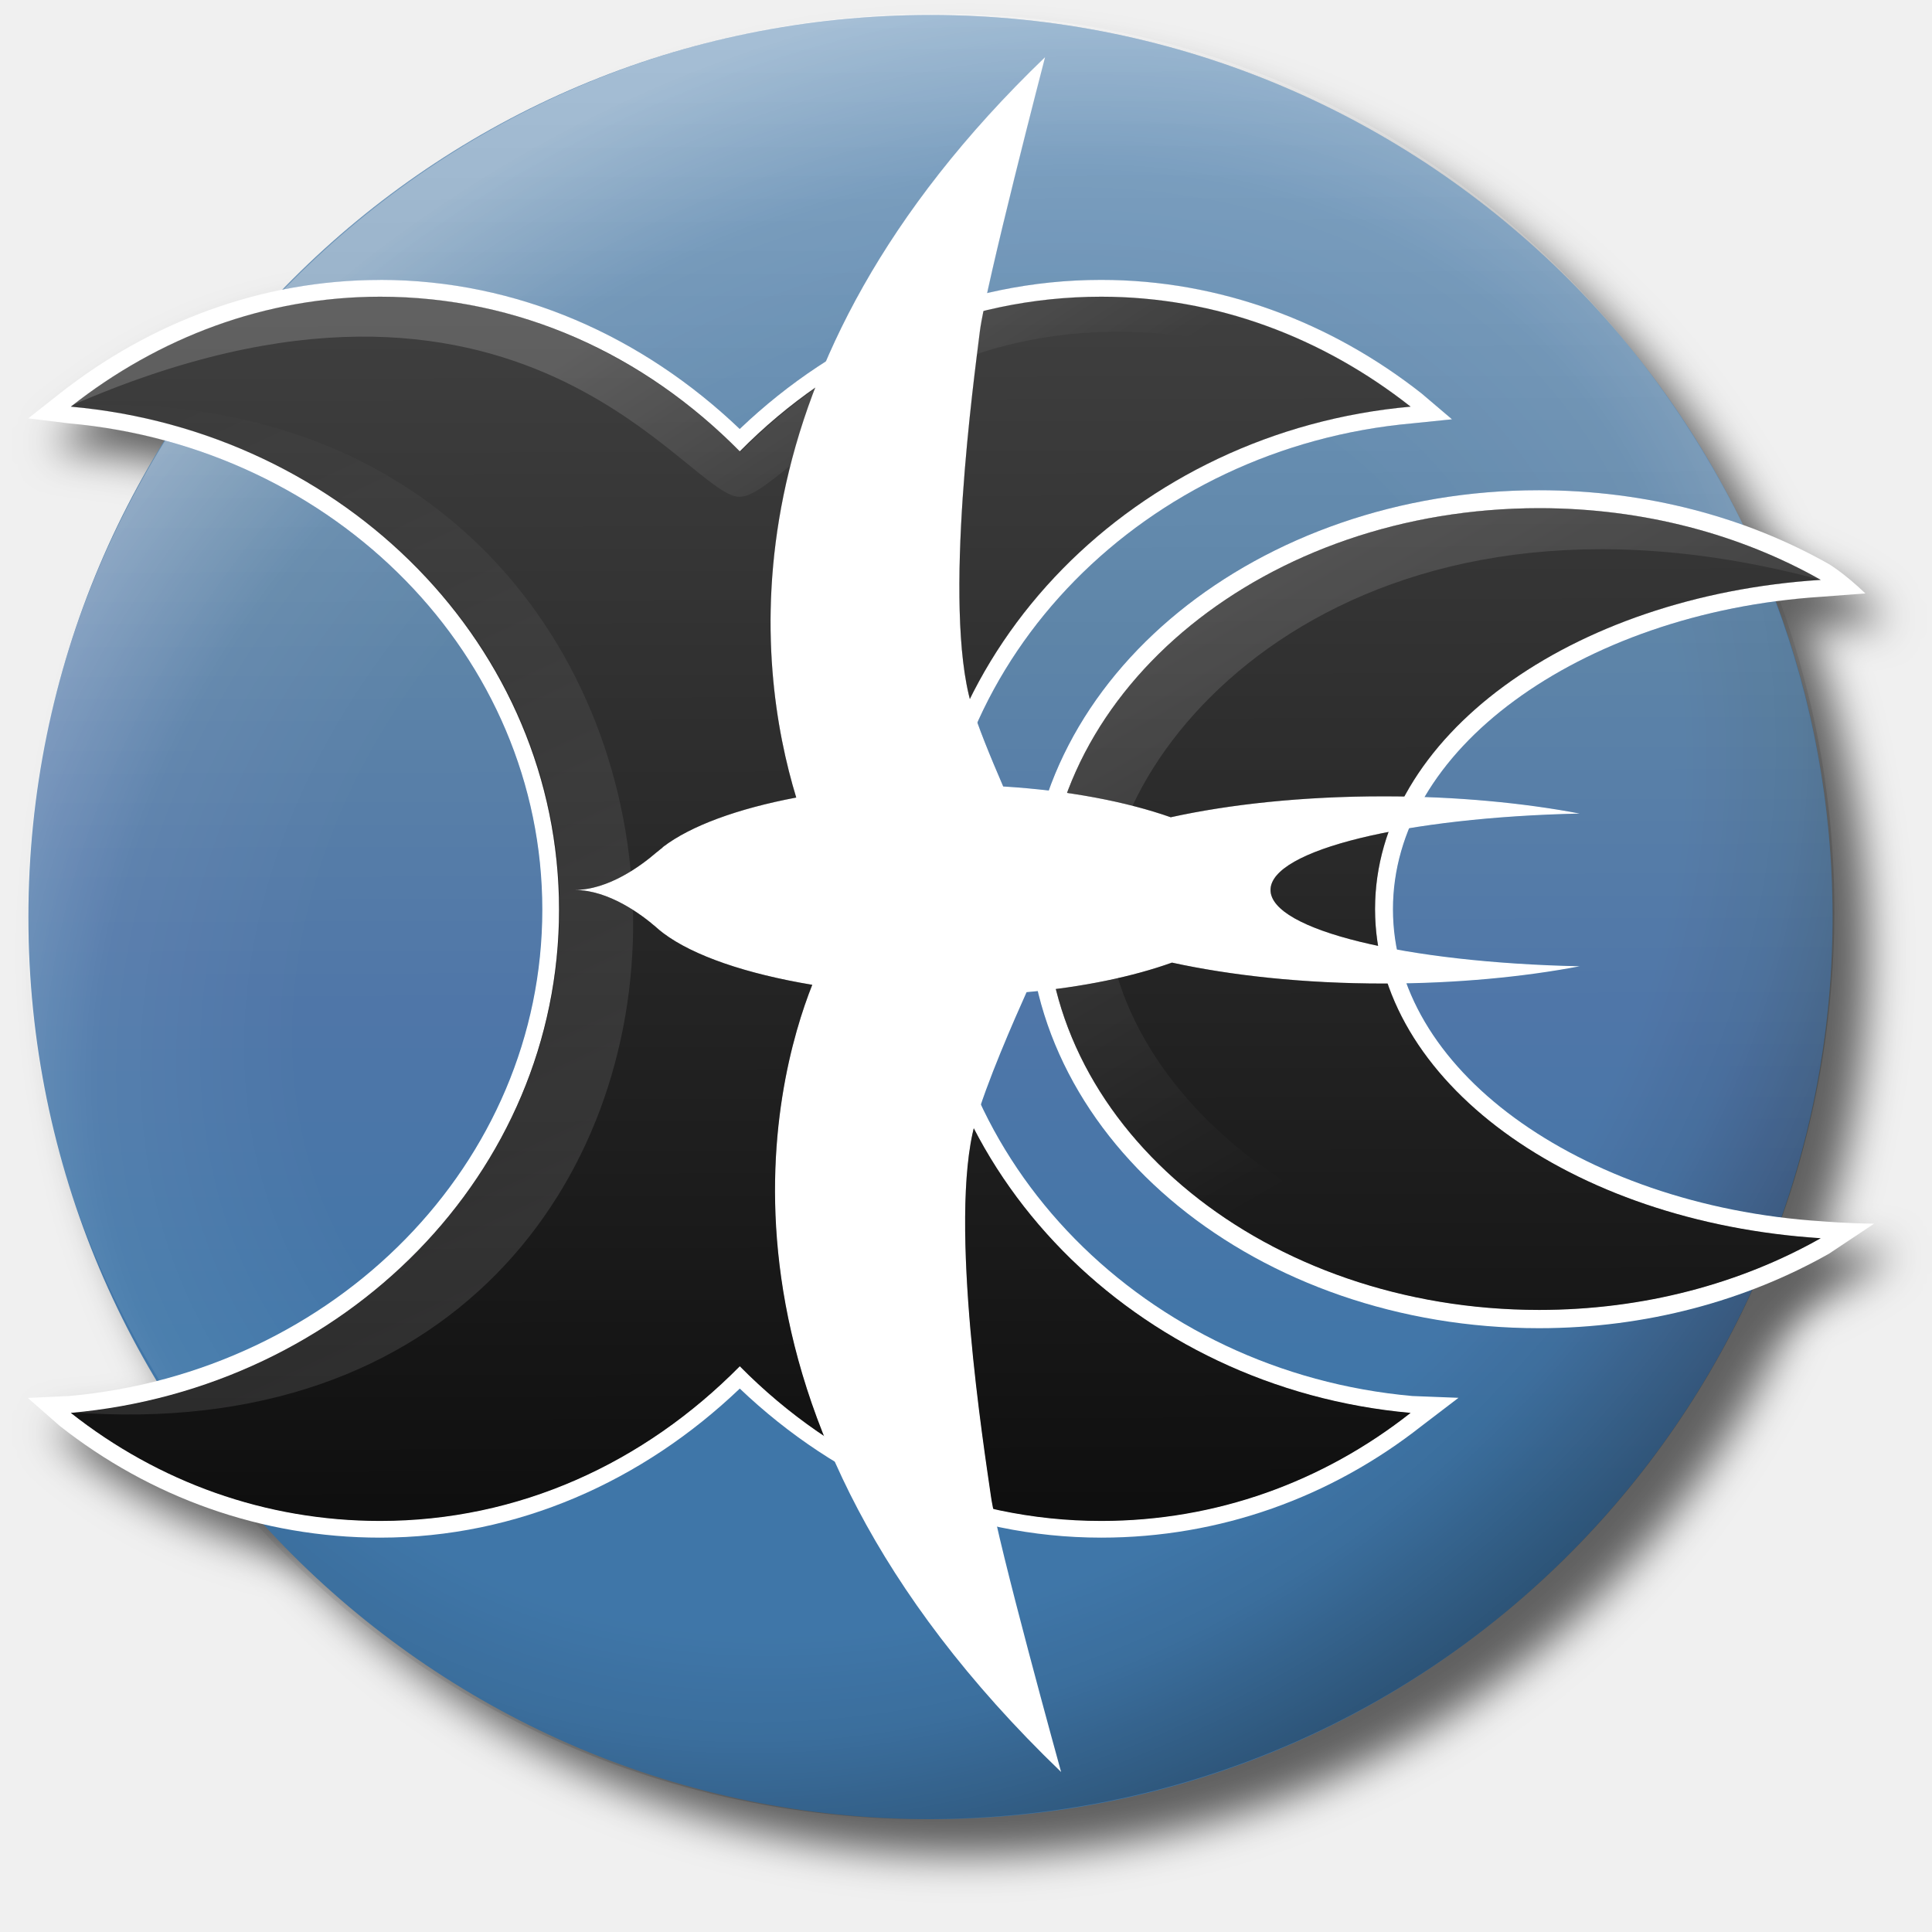
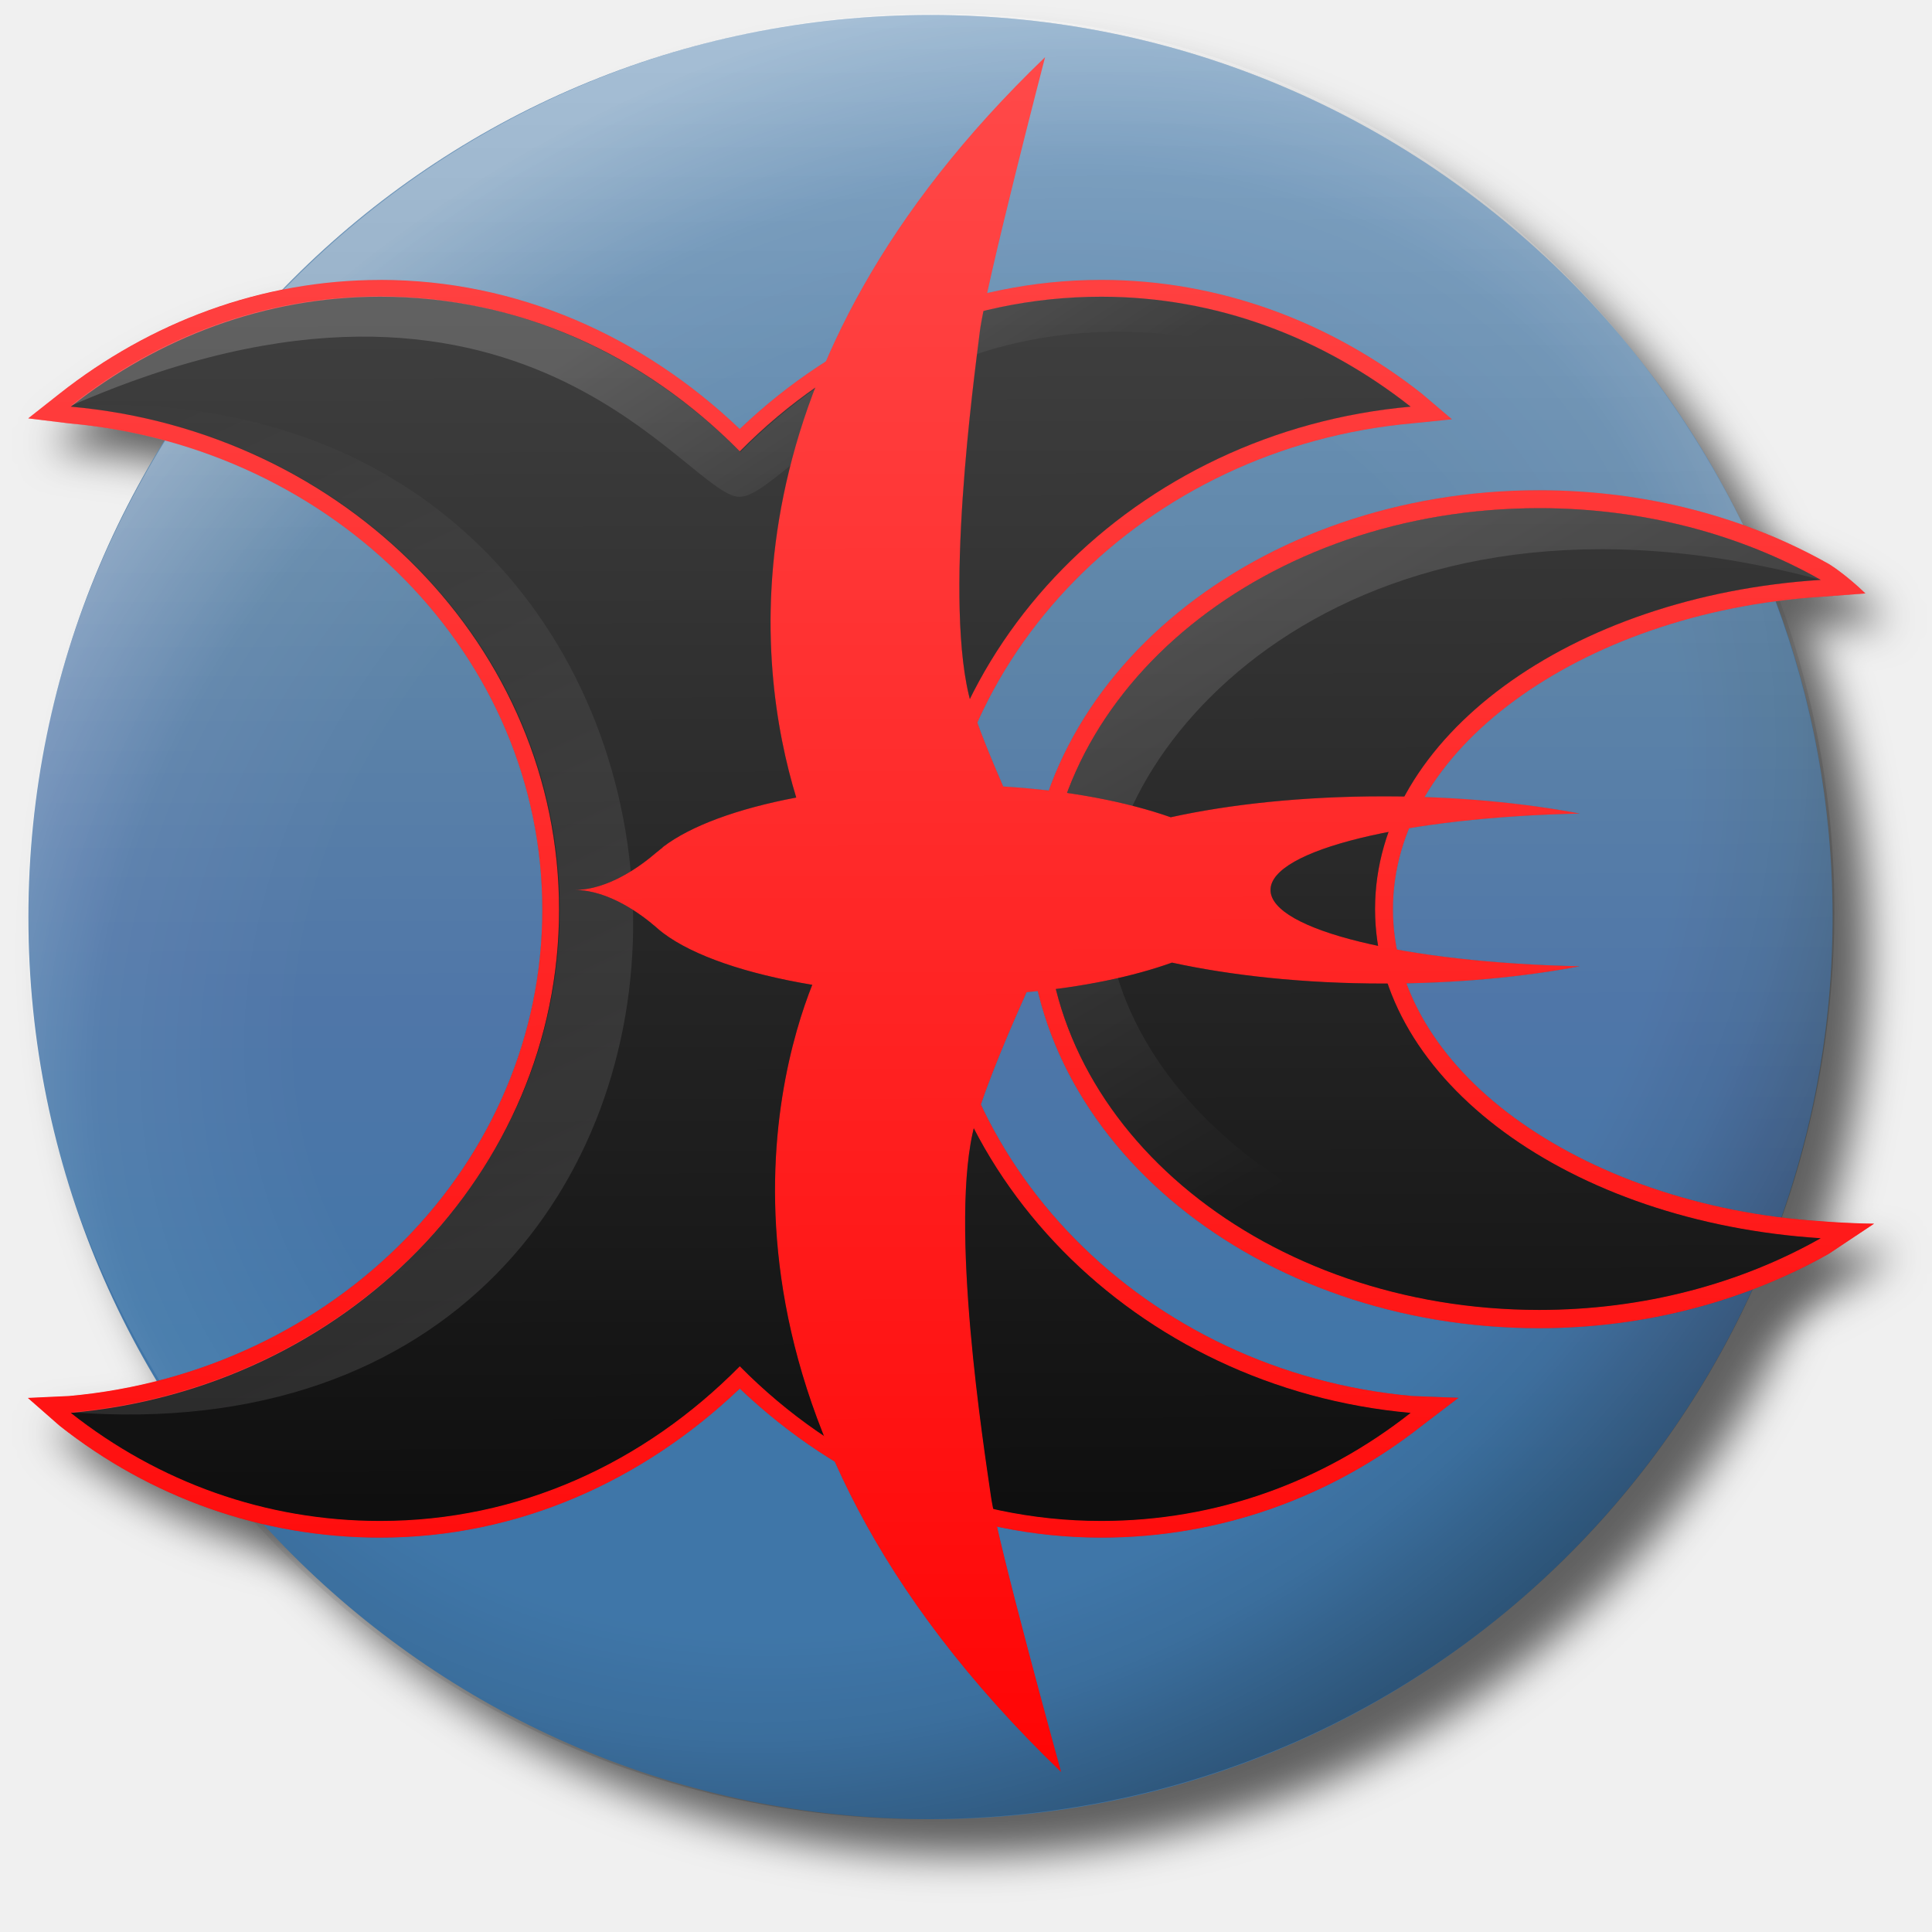
<svg xmlns="http://www.w3.org/2000/svg" xmlns:xlink="http://www.w3.org/1999/xlink" width="267" height="267" id="svg6431" version="1.1" style="display:inline;enable-background:new" viewBox="0 -14.8 272 272">
  <defs id="defs6433">
    <linearGradient id="linearGradient3737">
      <stop style="stop-color:#000000;stop-opacity:1;" offset="0" id="stop3739" />
      <stop style="stop-color:#ffffff;stop-opacity:1;" offset="1" id="stop3741" />
    </linearGradient>
    <linearGradient id="linearGradient5077">
      <stop style="stop-color:#fffeff;stop-opacity:1;" offset="0" id="stop5079" />
      <stop style="stop-color:#fffeff;stop-opacity:0;" offset="1" id="stop5081" />
    </linearGradient>
    <linearGradient id="linearGradient5091">
      <stop style="stop-color:#fffeff;stop-opacity:1;" offset="0" id="stop5093" />
      <stop style="stop-color:#fffeff;stop-opacity:0;" offset="1" id="stop5095" />
    </linearGradient>
    <linearGradient id="linearGradient5097">
      <stop style="stop-color:#fffeff;stop-opacity:1;" offset="0" id="stop5099" />
      <stop style="stop-color:#fffeff;stop-opacity:0;" offset="1" id="stop5101" />
    </linearGradient>
    <linearGradient xlink:href="#linearGradient5097" id="linearGradient6720" gradientUnits="userSpaceOnUse" gradientTransform="matrix(2.763134,0,0,2.821533,-909.8943,337.7867)" x1="354.729" y1="231.96" x2="331.811" y2="182.338" />
    <linearGradient xlink:href="#linearGradient5091" id="linearGradient6722" gradientUnits="userSpaceOnUse" gradientTransform="matrix(2.763134,0,0,2.821533,-909.8943,337.7867)" x1="362.675" y1="176.071" x2="371.379" y2="189.978" />
    <linearGradient xlink:href="#linearGradient5077" id="linearGradient6724" gradientUnits="userSpaceOnUse" gradientTransform="matrix(8.394934,0,0,8.394951,-5.622329,-7776.198)" spreadMethod="pad" x1="20.249" y1="1029.575" x2="25.564" y2="1038.782" />
    <radialGradient id="radialGradient5029-1" gradientUnits="userSpaceOnUse" cx="47.25" cy="82.5" r="3.78" fx="47.25" fy="82.5" gradientTransform="matrix(0.205043,0,0,0.205043,63.39111,1005.405)">
      <stop offset="0.286" style="stop-color:#000000;stop-opacity:0;" id="stop5031-7" />
      <stop id="stop4671-4" style="stop-color:#000000;stop-opacity:0;" offset="0.7" />
      <stop offset="0.8" style="stop-color:#000000;stop-opacity:0.196;" id="stop3766" />
      <stop offset="1.00" style="stop-color: rgb(0, 0, 0);" id="stop5033-0" />
    </radialGradient>
    <radialGradient r="15.977" fy="15.935" fx="15.977" cy="15.935" cx="15.977" gradientTransform="matrix(8.011541,-6.391535,5.190444,6.50602,-83.45232,125.4452)" gradientUnits="userSpaceOnUse" id="radialGradient3106" xlink:href="#radialGradient5029-1" />
    <radialGradient id="radialGradient5021-4" gradientUnits="userSpaceOnUse" cx="47.25" cy="82.5" r="3.78" fx="47.25" fy="82.5" gradientTransform="matrix(0.205043,0,0,0.205043,63.39111,1005.405)">
      <stop offset="0" style="stop-color:#ffffff;stop-opacity:0;" id="stop5025-8" />
      <stop id="stop3768" style="stop-color:#ffffff;stop-opacity:0;" offset="0.6" />
      <stop id="stop3721-8" style="stop-color:#ffffff;stop-opacity:0.196;" offset="0.8" />
      <stop id="stop3719-2" style="stop-color:#ffffff;stop-opacity:1;" offset="1" />
    </radialGradient>
    <radialGradient r="15.977" fy="-13.203" fx="26.492" cy="-13.203" cx="26.492" gradientTransform="matrix(4.322631,6.019453,-7.667295,5.505988,-92.44255,40.33294)" gradientUnits="userSpaceOnUse" id="radialGradient3743" xlink:href="#radialGradient5021-4" />
-     <filter id="filter3765" style="color-interpolation-filters:sRGB">
+     <filter id="filter3765" style="color-interpolation-filters:sRGB" x="0" y="0" width="1" height="1">
      <feBlend mode="lighten" in2="BackgroundImage" id="feBlend3767" />
    </filter>
-     <filter id="filter3884" style="color-interpolation-filters:sRGB">
+     <filter id="filter3884" style="color-interpolation-filters:sRGB" x="-3.496" y="-1.798" width="4.522" height="2.825">
      <feBlend mode="multiply" in2="BackgroundImage" id="feBlend3886" />
    </filter>
    <linearGradient xlink:href="#linearGradient3737" id="linearGradient3743" x1="131.902" y1="267" x2="131.221" y2="0" gradientUnits="userSpaceOnUse" />
    <filter id="filter3905">
      <feGaussianBlur stdDeviation="1.012" id="feGaussianBlur3907" />
    </filter>
-     <filter id="filter3909">
+     <filter id="filter3909" x="-0.027" y="-0.027" width="1.053" height="1.053">
      <feGaussianBlur stdDeviation="0.356" id="feGaussianBlur3911" />
    </filter>
-     <filter id="filter3913">
+     <filter id="filter3913" x="-0.056" y="-0.058" width="1.113" height="1.116">
      <feGaussianBlur stdDeviation="1.012" id="feGaussianBlur3915" />
    </filter>
-     <filter id="filter3917">
+     <filter id="filter3917" x="-0.034" y="-0.038" width="1.067" height="1.077">
      <feGaussianBlur stdDeviation="2.827" id="feGaussianBlur3919" />
    </filter>
  </defs>
  <g id="layer4" style="display:inline;opacity:0.6;filter:url(#filter3884)" transform="translate(2.999992,-13.68749)">
    <g transform="matrix(2.763134,0,0,2.821533,-904.7377,-450.5755)" id="g28-4-8" style="display:inline;fill:#ffffff;fill-opacity:1;stroke:none;filter:url(#filter3905)">
      <g id="g30-9-2" style="fill:#ffffff;fill-opacity:1;stroke:none" />
      <g id="g34-2-0" style="fill:#ffffff;fill-opacity:1;stroke:none" />
      <g id="g34-8-4-2" style="fill:#ffffff;fill-opacity:1;stroke:none" />
    </g>
    <circle style="display:inline;fill:#000000;fill-opacity:1;fill-rule:nonzero;stroke:none;filter:url(#filter3909);enable-background:new" id="path5438-7" transform="matrix(7.948951,0,0,7.948951,5.957061,6.435168)" cx="15.977" cy="15.935" r="15.977" />
    <g transform="matrix(2.763134,0,0,2.821533,-906.7377,-454.5755)" id="g28-4-1" style="display:inline;fill:#000000;fill-opacity:1;stroke:none;filter:url(#filter3913);enable-background:new">
      <g id="g30-9-26" style="fill:#000000;fill-opacity:1;stroke:none">
        <path style="fill:#000000;fill-opacity:1" d="m 406.625,186.594 c -14.264,0 -26.031,9.25 -26.031,20.906 0,11.655 11.767,20.906 26.031,20.906 5.484,0 10.576,-1.387 14.781,-3.719 0,0 2.297,-1.497 2.297,-1.497 -1.381,-0.012 -2.66,-0.118 -2.66,-0.118 -6.222,-0.391 -11.756,-2.356 -15.669,-5.166 -3.913,-2.81 -6.188,-6.464 -6.188,-10.406 0,-3.942 2.274,-7.589 6.188,-10.406 3.913,-2.818 9.435,-4.795 15.656,-5.185 0,0 2.228,-0.166 2.228,-0.166 -1.082,-1.014 -1.853,-1.461 -1.853,-1.461 -4.209,-2.333 -9.3,-3.688 -14.781,-3.688 z" id="path4602-0" />
      </g>
      <g id="g34-2-4" style="fill:#000000;fill-opacity:1;stroke:none" />
      <g id="g34-8-4-9" style="fill:#000000;fill-opacity:1;stroke:none" />
    </g>
    <path style="display:inline;fill:#000000;fill-opacity:1;filter:url(#filter3917);enable-background:new" d="m 53.675,42.299 c -16.747,0 -32.402,5.974 -45.123,16.002 0,0 -4.422,3.487 -4.422,3.487 0,0 5.734,0.705 5.734,0.705 37.502,3.35 66.635,32.798 66.635,68.471 0,35.679 -29.132,65.119 -66.635,68.472 0,0 -5.796,0.269 -5.796,0.269 0,0 4.484,3.931 4.484,3.931 12.737,10.036 28.402,15.741 45.123,15.741 19.353,0 36.974,-7.956 50.632,-20.987 13.689,13.052 31.532,20.987 50.894,20.987 16.72,0 32.383,-5.701 45.123,-15.741 0,0 5.175,-3.946 5.175,-3.946 0,0 -6.487,-0.252 -6.487,-0.252 -37.504,-3.352 -66.897,-32.8 -66.897,-68.472 0,-35.662 29.394,-65.123 66.897,-68.471 0,0 5.575,-0.571 5.575,-0.571 0,0 -4.263,-3.624 -4.263,-3.624 -12.723,-10.024 -28.376,-16.002 -45.123,-16.002 -19.362,0 -37.205,7.934 -50.894,20.987 C 90.65,50.253 73.028,42.299 53.675,42.299 v 8.39e-4 z" id="path4484-4" />
  </g>
  <g id="layer3" style="display:inline" transform="translate(2.999992,194.3125)">
    <circle style="display:inline;fill:#3f76a8;fill-opacity:1;fill-rule:nonzero;stroke:none" id="path5438" transform="matrix(7.948951,0,0,7.948951,1,-206.6648)" cx="15.977" cy="15.935" r="15.977" />
  </g>
  <g id="layer2" style="display:inline;opacity:0.343" transform="translate(2.999992,-13.68749)">
    <path style="display:inline;fill:url(#radialGradient3106);fill-opacity:1;fill-rule:nonzero;stroke:none" d="M 25.6,204.562 C 48.989,235.165 85.765,255 127.256,255 c 71.656,0 128,-57.308 128,-128 0,-18.439 -3.981,-35.911 -11,-51.75 z" id="path4663" />
    <path style="display:inline;fill:url(#radialGradient3743);fill-opacity:1;fill-rule:nonzero;stroke:none" d="M 27.915,205.591 244.258,76.664 C 223.598,31.588 181.053,0.8 128.8,0.8 58.108,0.8 0.8,58.107 0.8,128.799 c 0,29.201 10.654,55.254 27.115,76.791 z" id="path5438-17" />
  </g>
  <g id="layer10" style="display:inline" transform="translate(2.999992,-13.68749)">
    <g transform="matrix(2.763134,0,0,2.821533,-909.8943,-458.5755)" id="g28-4" style="display:inline;fill:#ffffff;fill-opacity:1;stroke:none">
      <g id="g30-9" style="fill:#ffffff;fill-opacity:1;stroke:none">
-         <path style="fill:#ffffff;fill-opacity:1" d="m 406.625,186.594 c -14.264,0 -26.031,9.25 -26.031,20.906 0,11.655 11.767,20.906 26.031,20.906 5.484,0 10.576,-1.387 14.781,-3.719 0,0 2.297,-1.497 2.297,-1.497 -1.381,-0.012 -2.66,-0.118 -2.66,-0.118 -6.222,-0.391 -11.756,-2.356 -15.669,-5.166 -3.913,-2.81 -6.188,-6.464 -6.188,-10.406 0,-3.942 2.274,-7.589 6.188,-10.406 3.913,-2.818 9.435,-4.795 15.656,-5.185 0,0 2.228,-0.166 2.228,-0.166 -1.082,-1.014 -1.853,-1.461 -1.853,-1.461 -4.209,-2.333 -9.3,-3.688 -14.781,-3.688 z" id="path4602" />
+         <path style="fill:#ff0000;fill-opacity:1" d="m 406.625,186.594 c -14.264,0 -26.031,9.25 -26.031,20.906 0,11.655 11.767,20.906 26.031,20.906 5.484,0 10.576,-1.387 14.781,-3.719 0,0 2.297,-1.497 2.297,-1.497 -1.381,-0.012 -2.66,-0.118 -2.66,-0.118 -6.222,-0.391 -11.756,-2.356 -15.669,-5.166 -3.913,-2.81 -6.188,-6.464 -6.188,-10.406 0,-3.942 2.274,-7.589 6.188,-10.406 3.913,-2.818 9.435,-4.795 15.656,-5.185 0,0 2.228,-0.166 2.228,-0.166 -1.082,-1.014 -1.853,-1.461 -1.853,-1.461 -4.209,-2.333 -9.3,-3.688 -14.781,-3.688 z" id="path4602" />
      </g>
      <g id="g34-2" style="fill:#ffffff;fill-opacity:1;stroke:none" />
      <g id="g34-8-4" style="fill:#ffffff;fill-opacity:1;stroke:none" />
    </g>
-     <path transform="matrix(8.394934,0,0,8.394951,-5.622329,-8572.56)" style="display:inline;fill:#ffffff;fill-opacity:1" d="m 6.688,1025.719 c -1.995,0 -3.86,0.712 -5.375,1.906 0,0 -0.527,0.415 -0.527,0.415 0,0 0.683,0.084 0.683,0.084 4.467,0.399 7.938,3.907 7.938,8.156 0,4.25 -3.47,7.757 -7.938,8.156 0,0 -0.69,0.032 -0.69,0.032 0,0 0.534,0.468 0.534,0.468 1.517,1.196 3.383,1.875 5.375,1.875 2.305,0 4.404,-0.948 6.031,-2.5 1.631,1.555 3.756,2.5 6.062,2.5 1.992,0 3.857,-0.679 5.375,-1.875 0,0 0.616,-0.47 0.616,-0.47 0,0 -0.773,-0.03 -0.773,-0.03 -4.467,-0.399 -7.969,-3.907 -7.969,-8.156 0,-4.248 3.501,-7.757 7.969,-8.156 0,0 0.664,-0.068 0.664,-0.068 0,0 -0.508,-0.432 -0.508,-0.432 -1.516,-1.194 -3.38,-1.906 -5.375,-1.906 -2.306,0 -4.432,0.945 -6.062,2.5 -1.627,-1.552 -3.726,-2.5 -6.031,-2.5 v 10e-5 z" id="path4484" />
+     <path transform="matrix(8.394934,0,0,8.394951,-5.622329,-8572.56)" style="display:inline;fill:#ff0000;fill-opacity:1" d="m 6.688,1025.719 c -1.995,0 -3.86,0.712 -5.375,1.906 0,0 -0.527,0.415 -0.527,0.415 0,0 0.683,0.084 0.683,0.084 4.467,0.399 7.938,3.907 7.938,8.156 0,4.25 -3.47,7.757 -7.938,8.156 0,0 -0.69,0.032 -0.69,0.032 0,0 0.534,0.468 0.534,0.468 1.517,1.196 3.383,1.875 5.375,1.875 2.305,0 4.404,-0.948 6.031,-2.5 1.631,1.555 3.756,2.5 6.062,2.5 1.992,0 3.857,-0.679 5.375,-1.875 0,0 0.616,-0.47 0.616,-0.47 0,0 -0.773,-0.03 -0.773,-0.03 -4.467,-0.399 -7.969,-3.907 -7.969,-8.156 0,-4.248 3.501,-7.757 7.969,-8.156 0,0 0.664,-0.068 0.664,-0.068 0,0 -0.508,-0.432 -0.508,-0.432 -1.516,-1.194 -3.38,-1.906 -5.375,-1.906 -2.306,0 -4.432,0.945 -6.062,2.5 -1.627,-1.552 -3.726,-2.5 -6.031,-2.5 v 10e-5 z" id="path4484" />
  </g>
  <g id="layer1" transform="translate(2.999992,-810.0497)" style="display:inline">
    <g style="fill:#000000" id="g30" transform="matrix(2.763134,0,0,2.821533,-909.8943,337.7867)">
      <path id="path32" d="m 398.274,207.492 c 0,-8.577 9.966,-15.625 22.708,-16.425 -4.068,-2.255 -9.011,-3.578 -14.346,-3.578 -13.878,0 -25.129,8.955 -25.129,20.003 0,11.046 11.251,20.003 25.129,20.003 5.334,0 10.278,-1.323 14.346,-3.578 -12.742,-0.801 -22.708,-7.848 -22.708,-16.425 z" style="fill:#000000" />
    </g>
    <path transform="matrix(8.394934,0,0,8.394951,-5.622329,-7776.198)" style="fill:#000000" id="path7570" d="m 6.688,1026 c -1.926,0 -3.718,0.685 -5.188,1.844 4.603,0.411 8.188,4.032 8.188,8.437 0,4.406 -3.584,8.026 -8.188,8.438 1.469,1.158 3.261,1.812 5.188,1.812 2.324,0 4.425,-0.968 6.031,-2.594 1.606,1.626 3.738,2.594 6.062,2.594 1.926,0 3.718,-0.654 5.188,-1.812 -4.603,-0.411 -8.219,-4.031 -8.219,-8.438 0,-4.406 3.615,-8.027 8.219,-8.437 -1.47,-1.158 -3.261,-1.844 -5.188,-1.844 -2.324,0 -4.457,0.968 -6.062,2.594 C 11.113,1026.968 9.012,1026 6.688,1026 Z" />
  </g>
  <g style="display:inline;opacity:0.323" transform="translate(2.999992,-810.0497)" id="g3651">
    <path id="path3659" d="m 6.944,852.396 c 19.323,1.727 36.538,10.189 48.923,22.843 12.385,12.655 19.939,29.5 19.939,47.995 0,18.495 -7.554,35.341 -19.939,47.994 C 43.482,983.881 26.266,992.344 6.944,994.071 60.574,998.228 86.554,961.466 86.136,924.336 85.719,887.205 58.904,849.707 6.944,852.396 Z" style="opacity:0.5;fill:url(#linearGradient6720);fill-opacity:1" />
    <path id="path3661" d="m 195.533,852.396 c -12.337,-9.721 -27.336,-15.426 -43.508,-15.426 -19.51,0 -37.308,8.293 -50.789,21.941 -13.481,-13.649 -31.276,-21.941 -50.786,-21.941 -16.173,0 -31.171,5.703 -43.506,15.426 63.661,-27.857 86.738,12.807 94.17,12.807 7.91,0 31.887,-42.276 94.419,-12.807 z" style="opacity:0.6;fill:url(#linearGradient6722);fill-opacity:1" />
    <path id="path3663" d="m 152.863,923.233 c 0,-24.201 35.268,-63.815 100.472,-46.344 -11.24,-6.363 -24.899,-10.095 -39.64,-10.095 -38.347,0 -69.435,25.267 -69.435,56.44 0,31.166 31.088,56.439 69.435,56.439 14.739,0 28.4,-3.733 39.64,-10.096 -61.788,16.557 -100.472,-18.979 -100.472,-46.343 z" style="opacity:0.6;fill:url(#linearGradient6724);fill-opacity:1;stroke:none" />
  </g>
  <g id="layer7" style="display:inline" transform="translate(2.999992,-13.68749)">
    <g transform="matrix(2.763134,0,0,2.756176,-909.8943,-443.5479)" id="g46" style="display:inline;fill:#ffffff;fill-opacity:1;stroke:none">
-       <path style="fill:#ffffff;fill-opacity:1;stroke:none" d="m 26.781,1.25 c -8.25,7.927 -7.333,15.43 -6.312,18.781 -1.491,0.282 -2.677,0.718 -3.375,1.25 -0.011,0.008 -0.021,0.023 -0.031,0.031 -0.02,0.019 -0.058,0.041 -0.156,0.125 -0.36,0.309 -1.192,0.938 -2.062,0.938 0.871,0 1.703,0.628 2.062,0.938 0.059,0.054 0.119,0.104 0.188,0.156 0.764,0.576 2.111,1.034 3.781,1.312 -0.956,2.406 -3.246,10.775 6.312,19.969 0,0 -1.62,-5.853 -1.781,-7 C 25.245,36.603 24.319,30.792 25,28.312 c 0.277,-1.011 1.022,-2.699 1.312,-3.344 1.435,-0.129 2.695,-0.395 3.688,-0.75 1.486,0.324 3.325,0.531 5.375,0.531 1.845,0 3.562,-0.17 4.969,-0.438 C 35.937,24.218 32.5,23.392 32.5,22.375 c 0,-1.017 3.437,-1.842 7.844,-1.938 C 38.937,20.17 37.22,20 35.375,20 c -2.064,0 -3.915,0.203 -5.406,0.531 -1.122,-0.394 -2.583,-0.679 -4.25,-0.781 -0.322,-0.746 -0.654,-1.551 -0.812,-2.094 C 24.18,15.164 24.986,9.363 25.125,8.219 25.266,7.075 26.781,1.25 26.781,1.25 Z" id="swift" transform="matrix(2.008585,0,0,2.013655,327.6683,160.9288)" />
+       <path style="fill:#ff0000;fill-opacity:1;stroke:none" d="m 26.781,1.25 c -8.25,7.927 -7.333,15.43 -6.312,18.781 -1.491,0.282 -2.677,0.718 -3.375,1.25 -0.011,0.008 -0.021,0.023 -0.031,0.031 -0.02,0.019 -0.058,0.041 -0.156,0.125 -0.36,0.309 -1.192,0.938 -2.062,0.938 0.871,0 1.703,0.628 2.062,0.938 0.059,0.054 0.119,0.104 0.188,0.156 0.764,0.576 2.111,1.034 3.781,1.312 -0.956,2.406 -3.246,10.775 6.312,19.969 0,0 -1.62,-5.853 -1.781,-7 C 25.245,36.603 24.319,30.792 25,28.312 c 0.277,-1.011 1.022,-2.699 1.312,-3.344 1.435,-0.129 2.695,-0.395 3.688,-0.75 1.486,0.324 3.325,0.531 5.375,0.531 1.845,0 3.562,-0.17 4.969,-0.438 C 35.937,24.218 32.5,23.392 32.5,22.375 c 0,-1.017 3.437,-1.842 7.844,-1.938 C 38.937,20.17 37.22,20 35.375,20 c -2.064,0 -3.915,0.203 -5.406,0.531 -1.122,-0.394 -2.583,-0.679 -4.25,-0.781 -0.322,-0.746 -0.654,-1.551 -0.812,-2.094 C 24.18,15.164 24.986,9.363 25.125,8.219 25.266,7.075 26.781,1.25 26.781,1.25 Z" id="swift" transform="matrix(2.008585,0,0,2.013655,327.6683,160.9288)" />
    </g>
  </g>
  <g id="layer5" style="display:inline;opacity:0.3;filter:url(#filter3765)" transform="translate(0,-16.68749)">
    <path style="display:inline;fill:url(#linearGradient3743);fill-opacity:1;fill-rule:nonzero;stroke:none" d="M 131,4 C 95.183,4 62.838,18.837 39.75,42.688 28.237,44.988 17.565,50.092 8.406,57.312 l -4.438,3.469 5.75,0.719 c 4.623,0.413 9.108,1.237 13.438,2.406 C 11.013,83.378 4,106.362 4,131 c 0,23.89 6.592,46.226 18.062,65.312 -3.991,1.015 -8.109,1.746 -12.344,2.125 l -5.812,0.281 4.5,3.906 c 8.447,6.655 18.18,11.399 28.656,13.844 C 60.292,241.991 93.77,258 131,258 c 51.425,0 95.715,-30.577 115.688,-74.531 3.793,-1.439 7.406,-3.166 10.812,-5.094 l 6.344,-4.219 c -3.817,-0.034 -7.344,-0.312 -7.344,-0.312 -1.947,-0.125 -3.856,-0.327 -5.75,-0.562 C 255.423,160.049 258,145.832 258,131 c 0,-15.64 -2.86,-30.601 -8.031,-44.438 2.135,-0.284 4.297,-0.515 6.5,-0.656 L 262.625,85.438 c -2.989,-2.862 -5.125,-4.125 -5.125,-4.125 -3.791,-2.146 -7.832,-4.009 -12.094,-5.531 C 224.865,33.297 181.353,4 131,4 Z" id="path5438-1" />
    <g transform="matrix(2.763134,0,0,2.821533,-906.8943,-455.5755)" id="g28-4-7" style="display:inline;fill:#ffffff;fill-opacity:1;stroke:none">
      <g id="g30-9-4" style="fill:#ffffff;fill-opacity:1;stroke:none" />
      <g id="g34-2-9" style="fill:#ffffff;fill-opacity:1;stroke:none" />
      <g id="g34-8-4-4" style="fill:#ffffff;fill-opacity:1;stroke:none" />
    </g>
  </g>
</svg>
